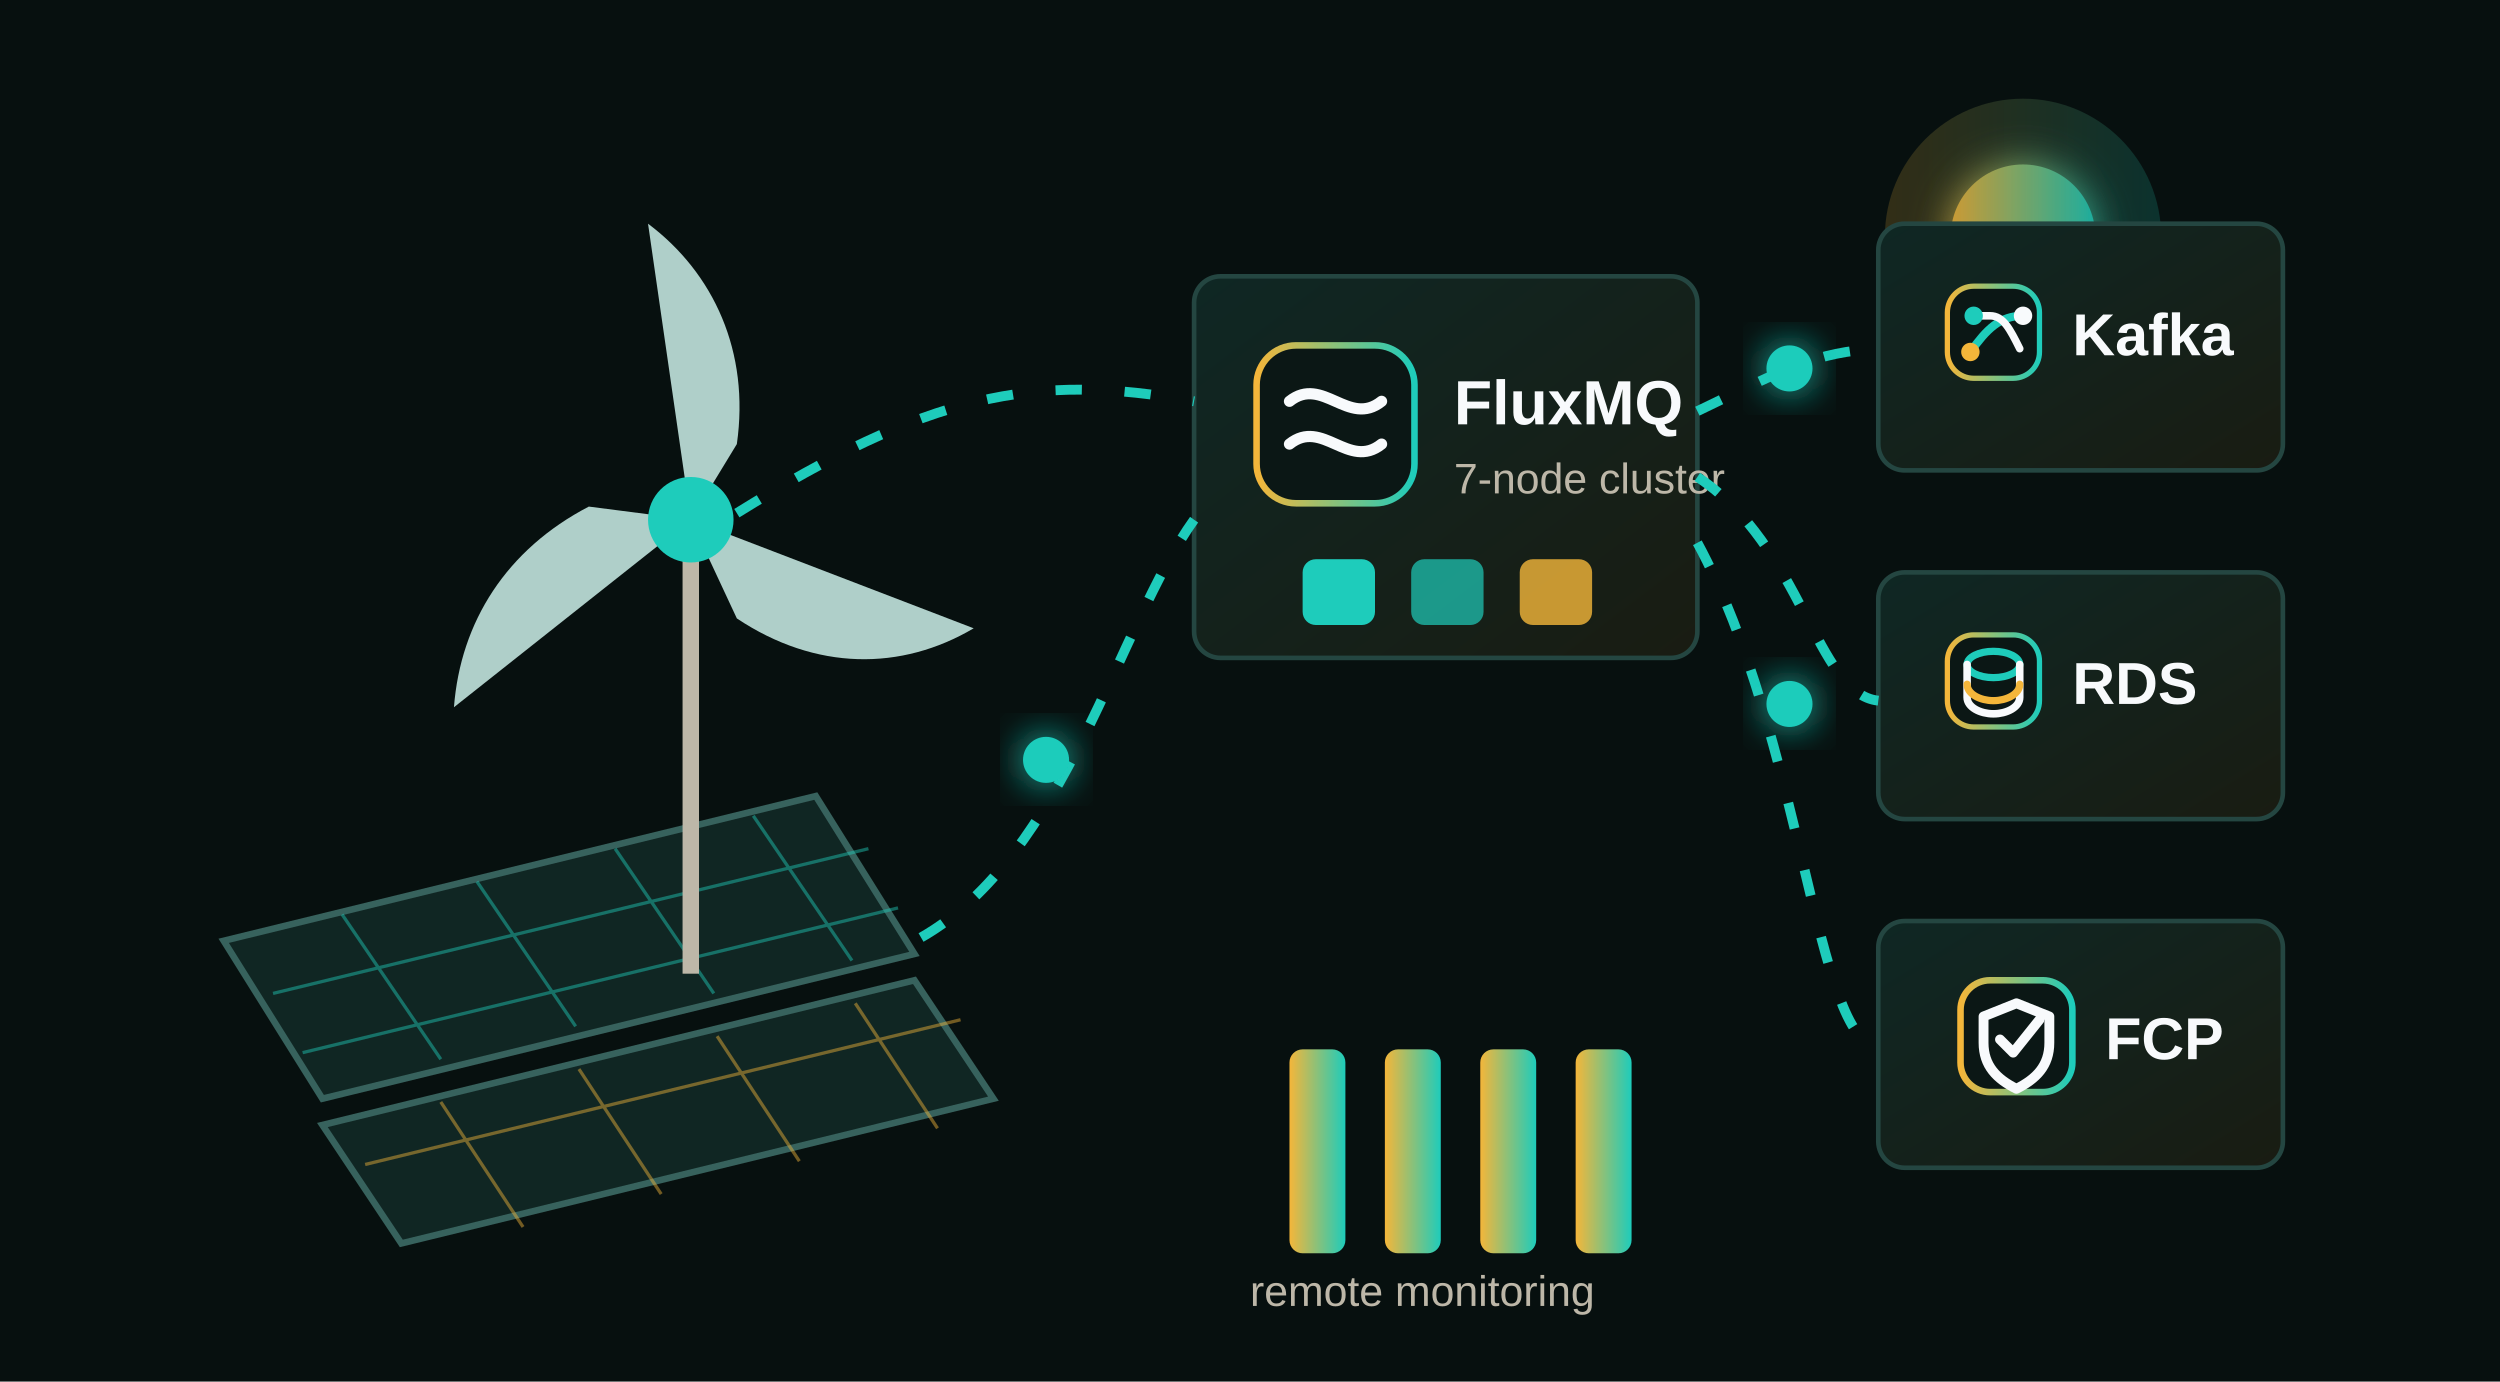
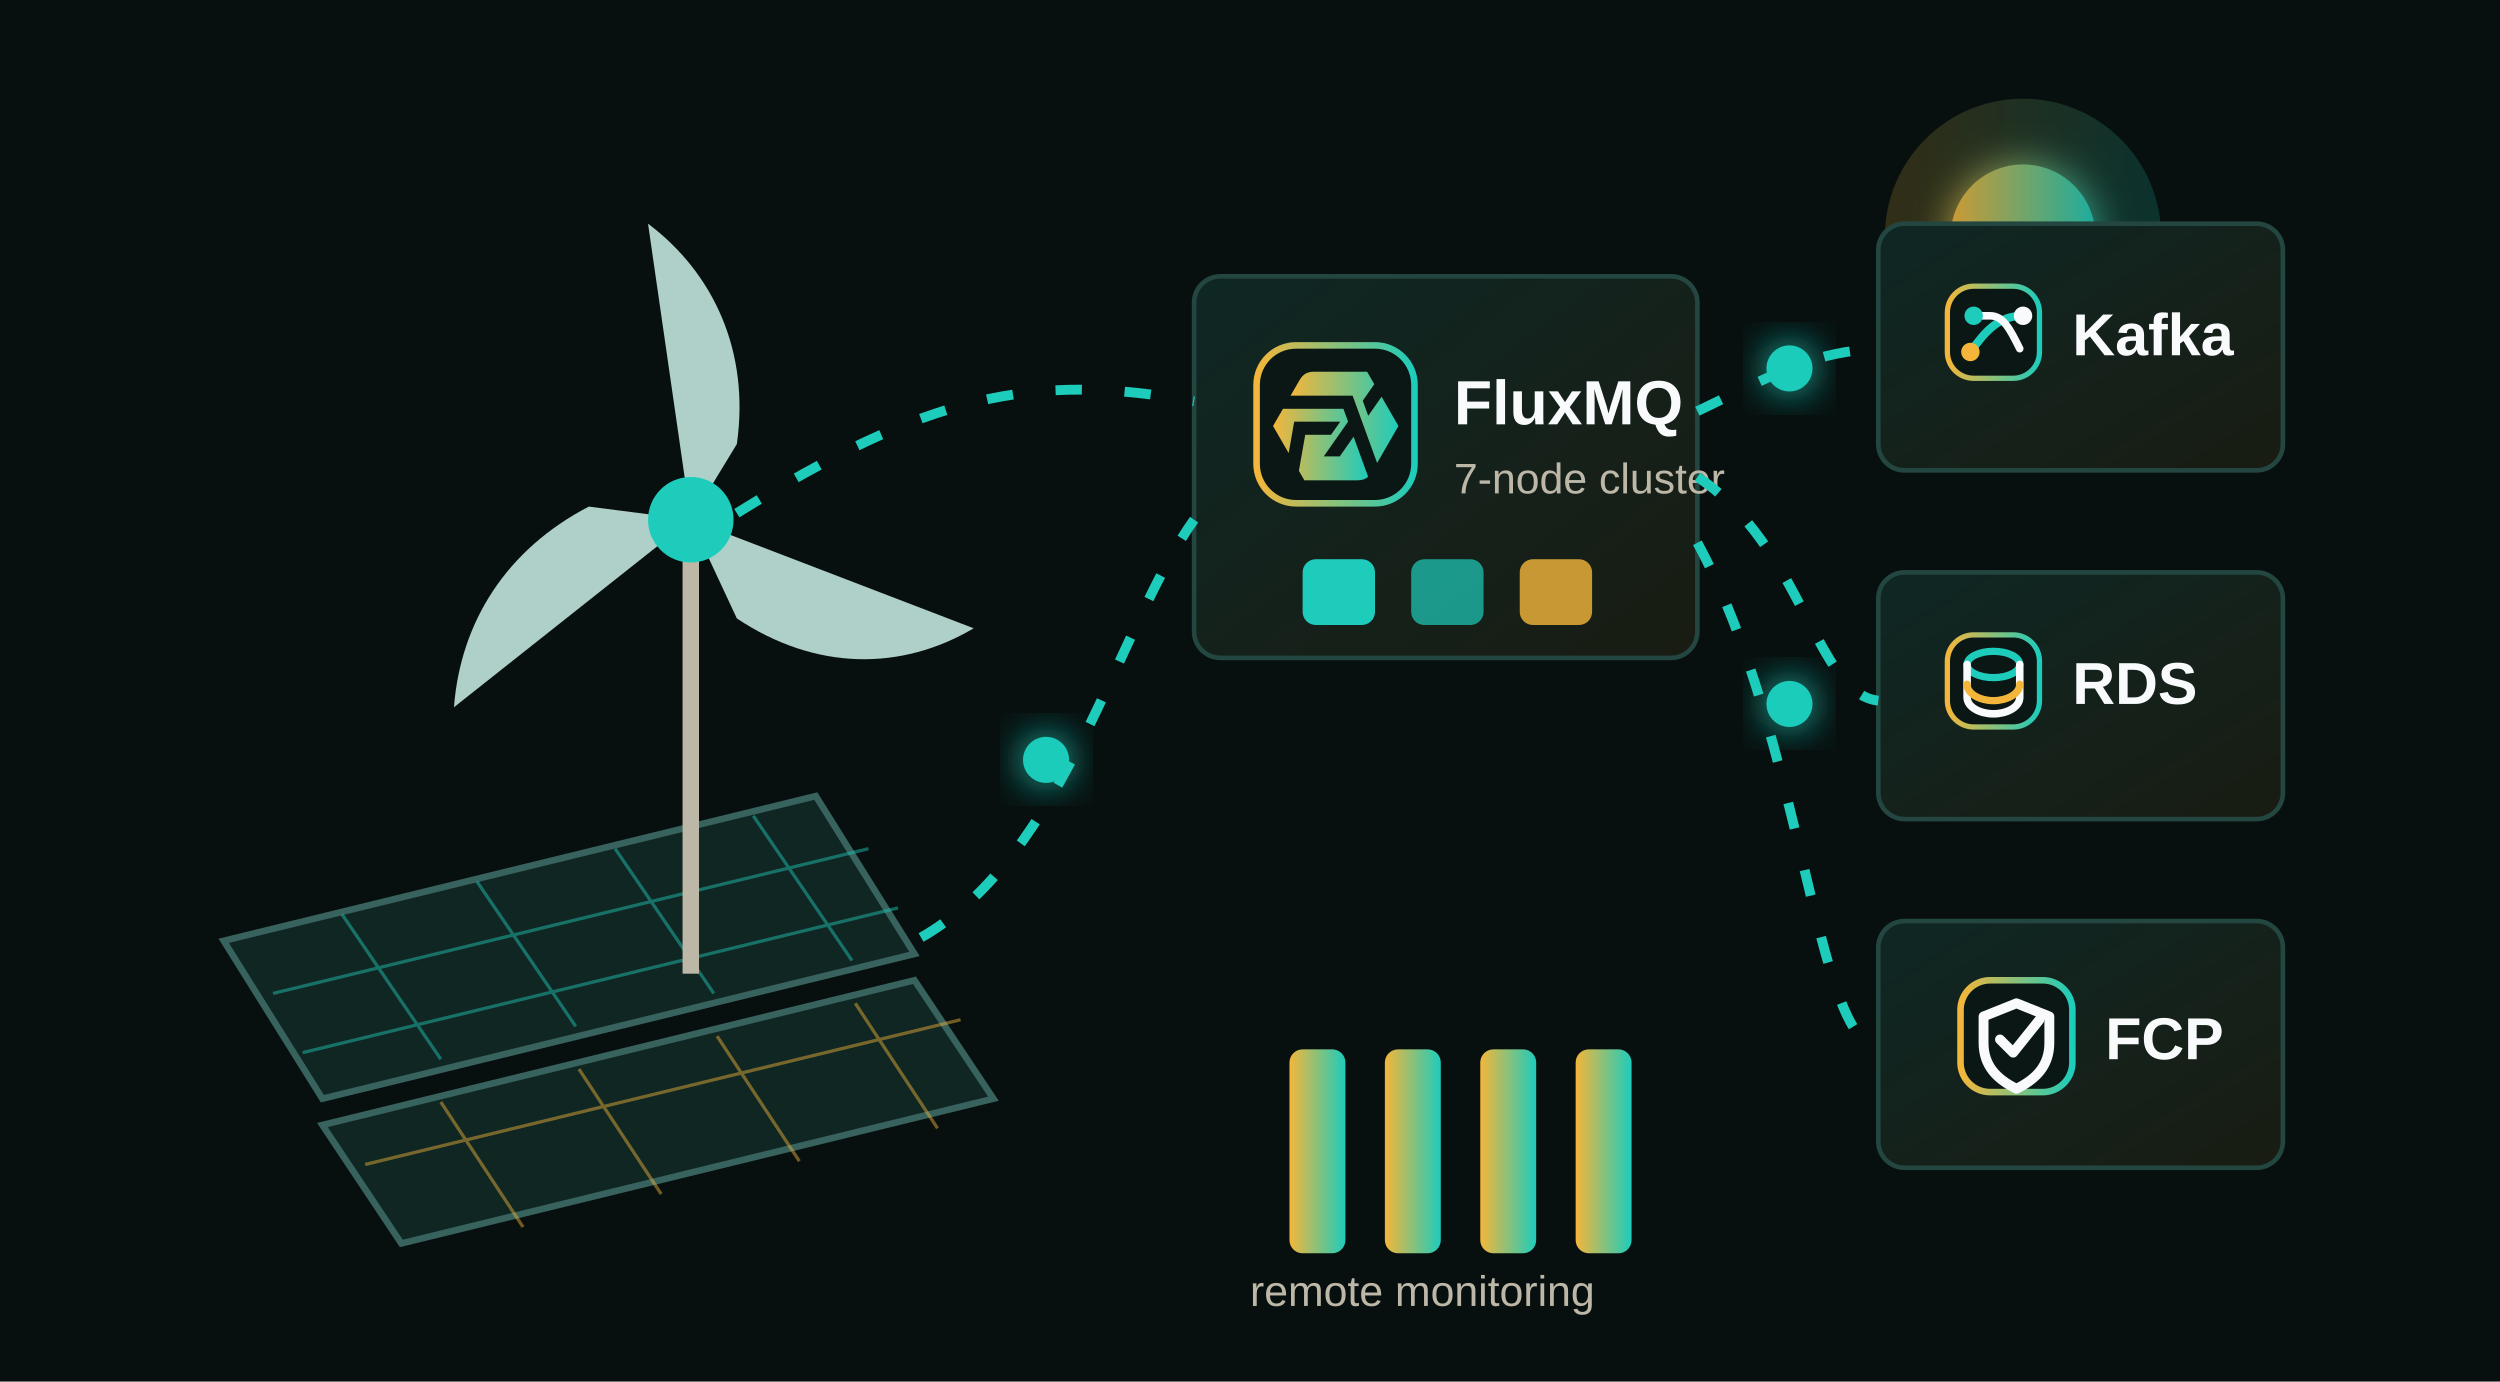
<svg xmlns="http://www.w3.org/2000/svg" viewBox="0 0 760 420" role="img" aria-labelledby="title desc">
  <defs>
    <linearGradient id="sun" x1="0" x2="1">
      <stop offset="0" stop-color="#f4b63a" />
      <stop offset="1" stop-color="#1eccbb" />
    </linearGradient>
    <linearGradient id="panel" x1="0" x2="1" y1="0" y2="1">
      <stop offset="0" stop-color="#0f2724" />
      <stop offset="1" stop-color="#191c12" />
    </linearGradient>
    <filter id="glow" x="-50%" y="-50%" width="200%" height="200%">
      <feGaussianBlur stdDeviation="6" result="blur" />
      <feMerge>
        <feMergeNode in="blur" />
        <feMergeNode in="SourceGraphic" />
      </feMerge>
    </filter>
    <style>
      .bg{fill:#07100f}
      .card{fill:url(#panel);stroke:#244641;stroke-width:1.4}
      .wire{fill:none;stroke:#1eccbb;stroke-width:3;stroke-dasharray:8 13;animation:flow 3.4s linear infinite}
      .wire2{animation-delay:.7s}
      .label{font:600 18px Arial,sans-serif;fill:#f8fafc}
      .small{font:500 13px Arial,sans-serif;fill:#bdb7a8}
      .node{fill:#1eccbb;filter:url(#glow);animation:pulse 2.5s ease-in-out infinite}
      .node2{animation-delay:.8s}
      .blade{fill:#d9fff8;opacity:.8;animation:spin 5s linear infinite;transform-origin:210px 158px}
      .bar{fill:url(#sun);animation:rise 3s ease-in-out infinite alternate}
      .logoBox{fill:#0b1715;stroke:url(#sun);stroke-width:2}
-       .logoWave{fill:none;stroke:#f8fafc;stroke-width:3.4;stroke-linecap:round}
+       .fluxMark{fill:url(#sun)}
      .logoShield{fill:none;stroke:#f8fafc;stroke-width:3;stroke-linejoin:round}
      .logoCheck{fill:none;stroke:#f8fafc;stroke-width:3;stroke-linecap:round;stroke-linejoin:round}
      .logoName{font:700 19px Arial,sans-serif;fill:#f8fafc}
      .sysBox{fill:#0b1715;stroke:url(#sun);stroke-width:1.6}
      .sysLine{fill:none;stroke:#f8fafc;stroke-width:2.3;stroke-linecap:round;stroke-linejoin:round}
      .sysAccent{fill:#1eccbb}
      .sysGold{fill:#f4b63a}
      @keyframes flow{to{stroke-dashoffset:-84}}
      @keyframes pulse{0%,100%{opacity:.3;r:5}50%{opacity:1;r:9}}
      @keyframes spin{to{transform:rotate(360deg)}}
      @keyframes rise{from{height:20px;transform:translateY(42px)}to{height:62px;transform:translateY(0)}}
    </style>
  </defs>
  <rect class="bg" width="760" height="420" />
  <circle cx="615" cy="72" r="42" fill="url(#sun)" opacity=".18" />
  <circle cx="615" cy="72" r="22" fill="url(#sun)" opacity=".8" filter="url(#glow)" />
  <g>
    <polygon points="68,286 248,242 278,290 98,334" fill="#102623" stroke="#37625d" stroke-width="2" />
    <path d="M104 278l30 44M145 268l30 44M187 258l30 44M229 248l30 44M83 302l181-44M92 320l181-44" stroke="#1eccbb" opacity=".45" />
    <polygon points="98,342 278,298 302,334 122,378" fill="#102623" stroke="#37625d" stroke-width="2" />
    <path d="M134 335l25 38M176 325l25 38M218 315l25 38M260 305l25 38M111 354l181-44" stroke="#f4b63a" opacity=".45" />
  </g>
  <g>
    <line x1="210" y1="158" x2="210" y2="296" stroke="#bdb7a8" stroke-width="5" />
    <path class="blade" d="M210 158l-13-90c20 15 31 39 27 67z" />
    <path class="blade" d="M210 158l86 33c-22 13-48 13-72-3z" />
    <path class="blade" d="M210 158l-72 57c2-26 16-48 41-61z" />
    <circle cx="210" cy="158" r="13" fill="#1eccbb" />
  </g>
  <g>
    <rect class="card" x="363" y="84" width="153" height="116" rx="8" />
    <g transform="translate(382 105)">
      <rect class="logoBox" width="48" height="48" rx="12" />
-       <path class="logoWave" d="M10 17c10-8 18 8 28 0" />
-       <path class="logoWave" d="M10 30c10-8 18 8 28 0" />
+       <g transform="translate(5 8) scale(.31)">
+         <path class="fluxMark" fill-rule="evenodd" clip-rule="evenodd" d="M93.285 102.997C90.554 105.461 87.239 106.516 82.439 106.516H30.757L25.366 97.184L31.595 61.852H56.911L65.934 48.965H20.777L15.336 79.82L0 53.258L9.741 36.38H69.024L73.606 48.965L49.76 83.023H65.491L78.99 63.745L93.278 102.997H93.285Z" />
+         <path class="fluxMark" fill-rule="evenodd" clip-rule="evenodd" d="M78.061 23.494H17.194L25.683 8.791C29.314 2.499 33.185 0 40.575 0H92.257L99.323 12.246L87.978 28.456L93.355 43.236L106.432 24.556L123 53.251L102.075 89.491L78.054 23.487L78.061 23.494Z" />
+       </g>
    </g>
    <text class="logoName" x="442" y="129">FluxMQ</text>
    <text class="small" x="442" y="150">7-node cluster</text>
    <rect x="396" y="170" width="22" height="20" rx="4" fill="#1eccbb" />
    <rect x="429" y="170" width="22" height="20" rx="4" fill="#1eccbb" opacity=".7" />
    <rect x="462" y="170" width="22" height="20" rx="4" fill="#f4b63a" opacity=".8" />
  </g>
  <g>
    <rect class="card" x="571" y="68" width="123" height="75" rx="8" />
    <g transform="translate(592 87)">
      <rect class="sysBox" width="28" height="28" rx="8" />
      <path d="M7 20c5-7 9-11 16-11" fill="none" stroke="#1eccbb" stroke-width="2.5" stroke-linecap="round" />
      <path class="sysLine" d="M8 9h5c4 0 6 4 9 10" />
      <circle class="sysAccent" cx="8" cy="9" r="2.8" />
      <circle class="sysGold" cx="7" cy="20" r="2.8" />
      <circle cx="23" cy="9" r="2.8" fill="#f8fafc" />
    </g>
    <text class="label" x="630" y="108">Kafka</text>
    <rect class="card" x="571" y="174" width="123" height="75" rx="8" />
    <g transform="translate(592 193)">
      <rect class="sysBox" width="28" height="28" rx="8" />
      <ellipse cx="14" cy="9" rx="8" ry="4" fill="none" stroke="#1eccbb" stroke-width="2.2" />
      <path class="sysLine" d="M6 9v10c0 3 4 5 8 5s8-2 8-5V9" />
      <path d="M6 15c0 3 4 5 8 5s8-2 8-5" fill="none" stroke="#f4b63a" stroke-width="2.2" stroke-linecap="round" />
    </g>
    <text class="label" x="630" y="214">RDS</text>
    <rect class="card" x="571" y="280" width="123" height="75" rx="8" />
    <g transform="translate(596 298)">
      <rect class="logoBox" width="34" height="34" rx="9" />
      <path class="logoShield" d="M17 7l10 4v8c0 7-4 11-10 14C11 30 7 26 7 19v-8z" />
      <path class="logoCheck" d="M12 18l4 4 8-10" />
    </g>
    <text class="label" x="640" y="322">FCP</text>
  </g>
  <path class="wire" d="M280 285 C324 260 340 190 363 158" />
  <path class="wire wire2" d="M224 156 C282 120 314 113 363 122" />
  <path class="wire" d="M516 125 C543 112 552 107 571 106" />
  <path class="wire wire2" d="M516 145 C548 166 552 211 571 213" />
  <path class="wire" d="M516 165 C548 224 552 318 571 318" />
  <circle class="node" cx="318" cy="231" r="7" />
  <circle class="node node2" cx="544" cy="112" r="7" />
  <circle class="node" cx="544" cy="214" r="7" />
  <g>
    <rect class="bar" x="392" y="319" width="17" height="62" rx="4" />
    <rect class="bar" x="421" y="319" width="17" height="62" rx="4" style="animation-delay:.4s" />
    <rect class="bar" x="450" y="319" width="17" height="62" rx="4" style="animation-delay:.8s" />
    <rect class="bar" x="479" y="319" width="17" height="62" rx="4" style="animation-delay:1.2s" />
    <text class="small" x="380" y="397">remote monitoring</text>
  </g>
</svg>
